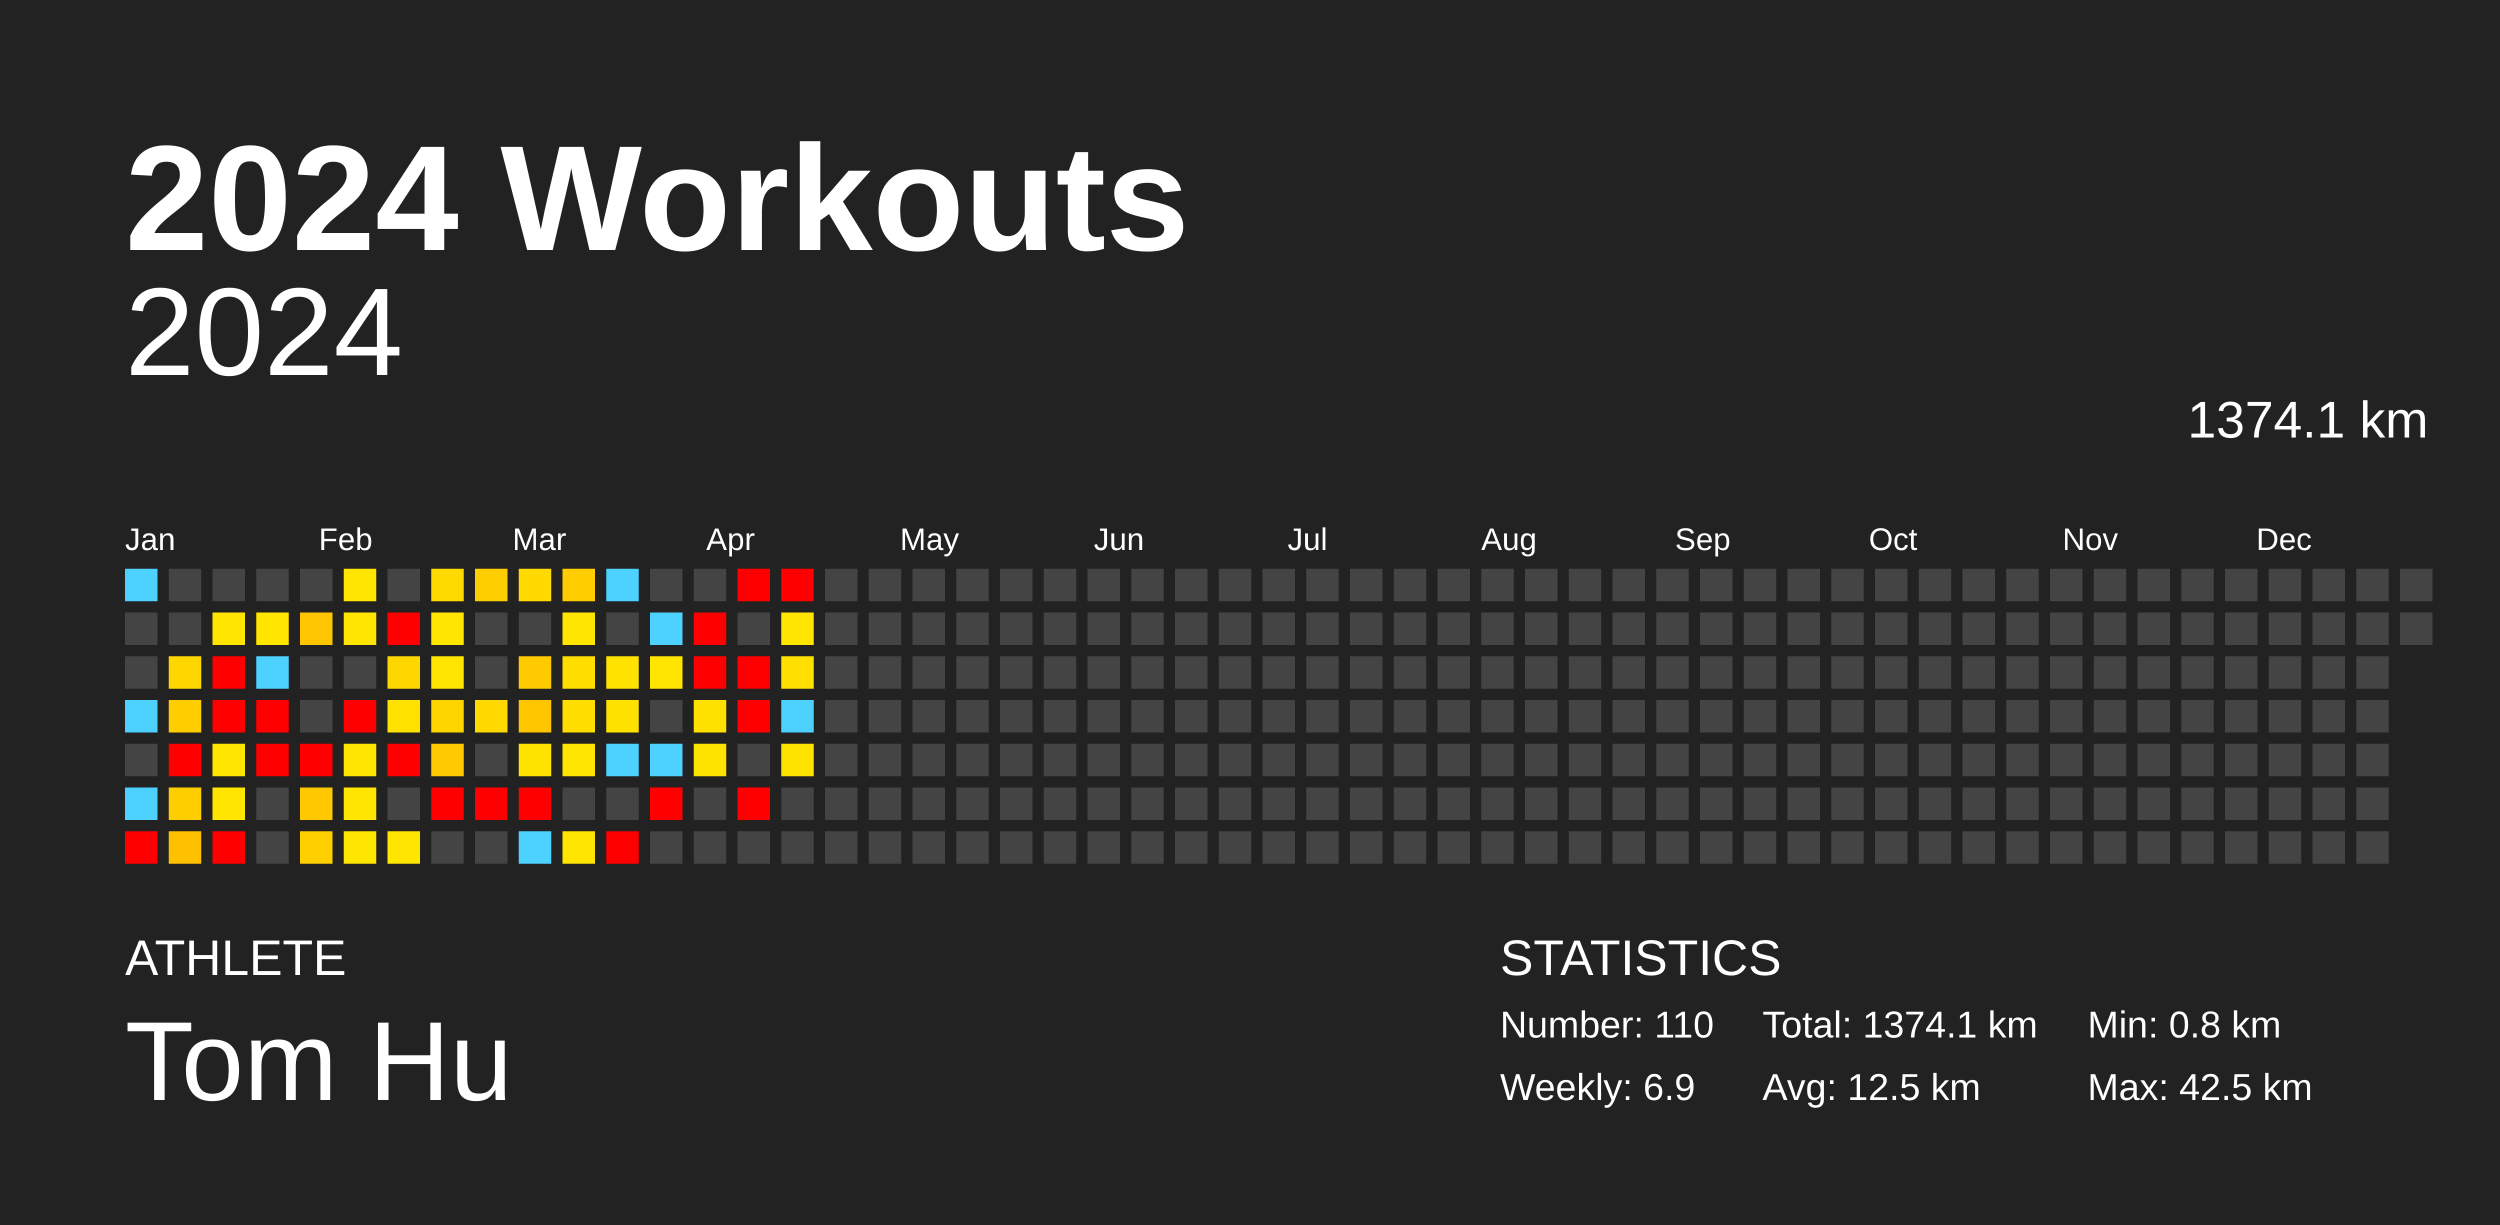
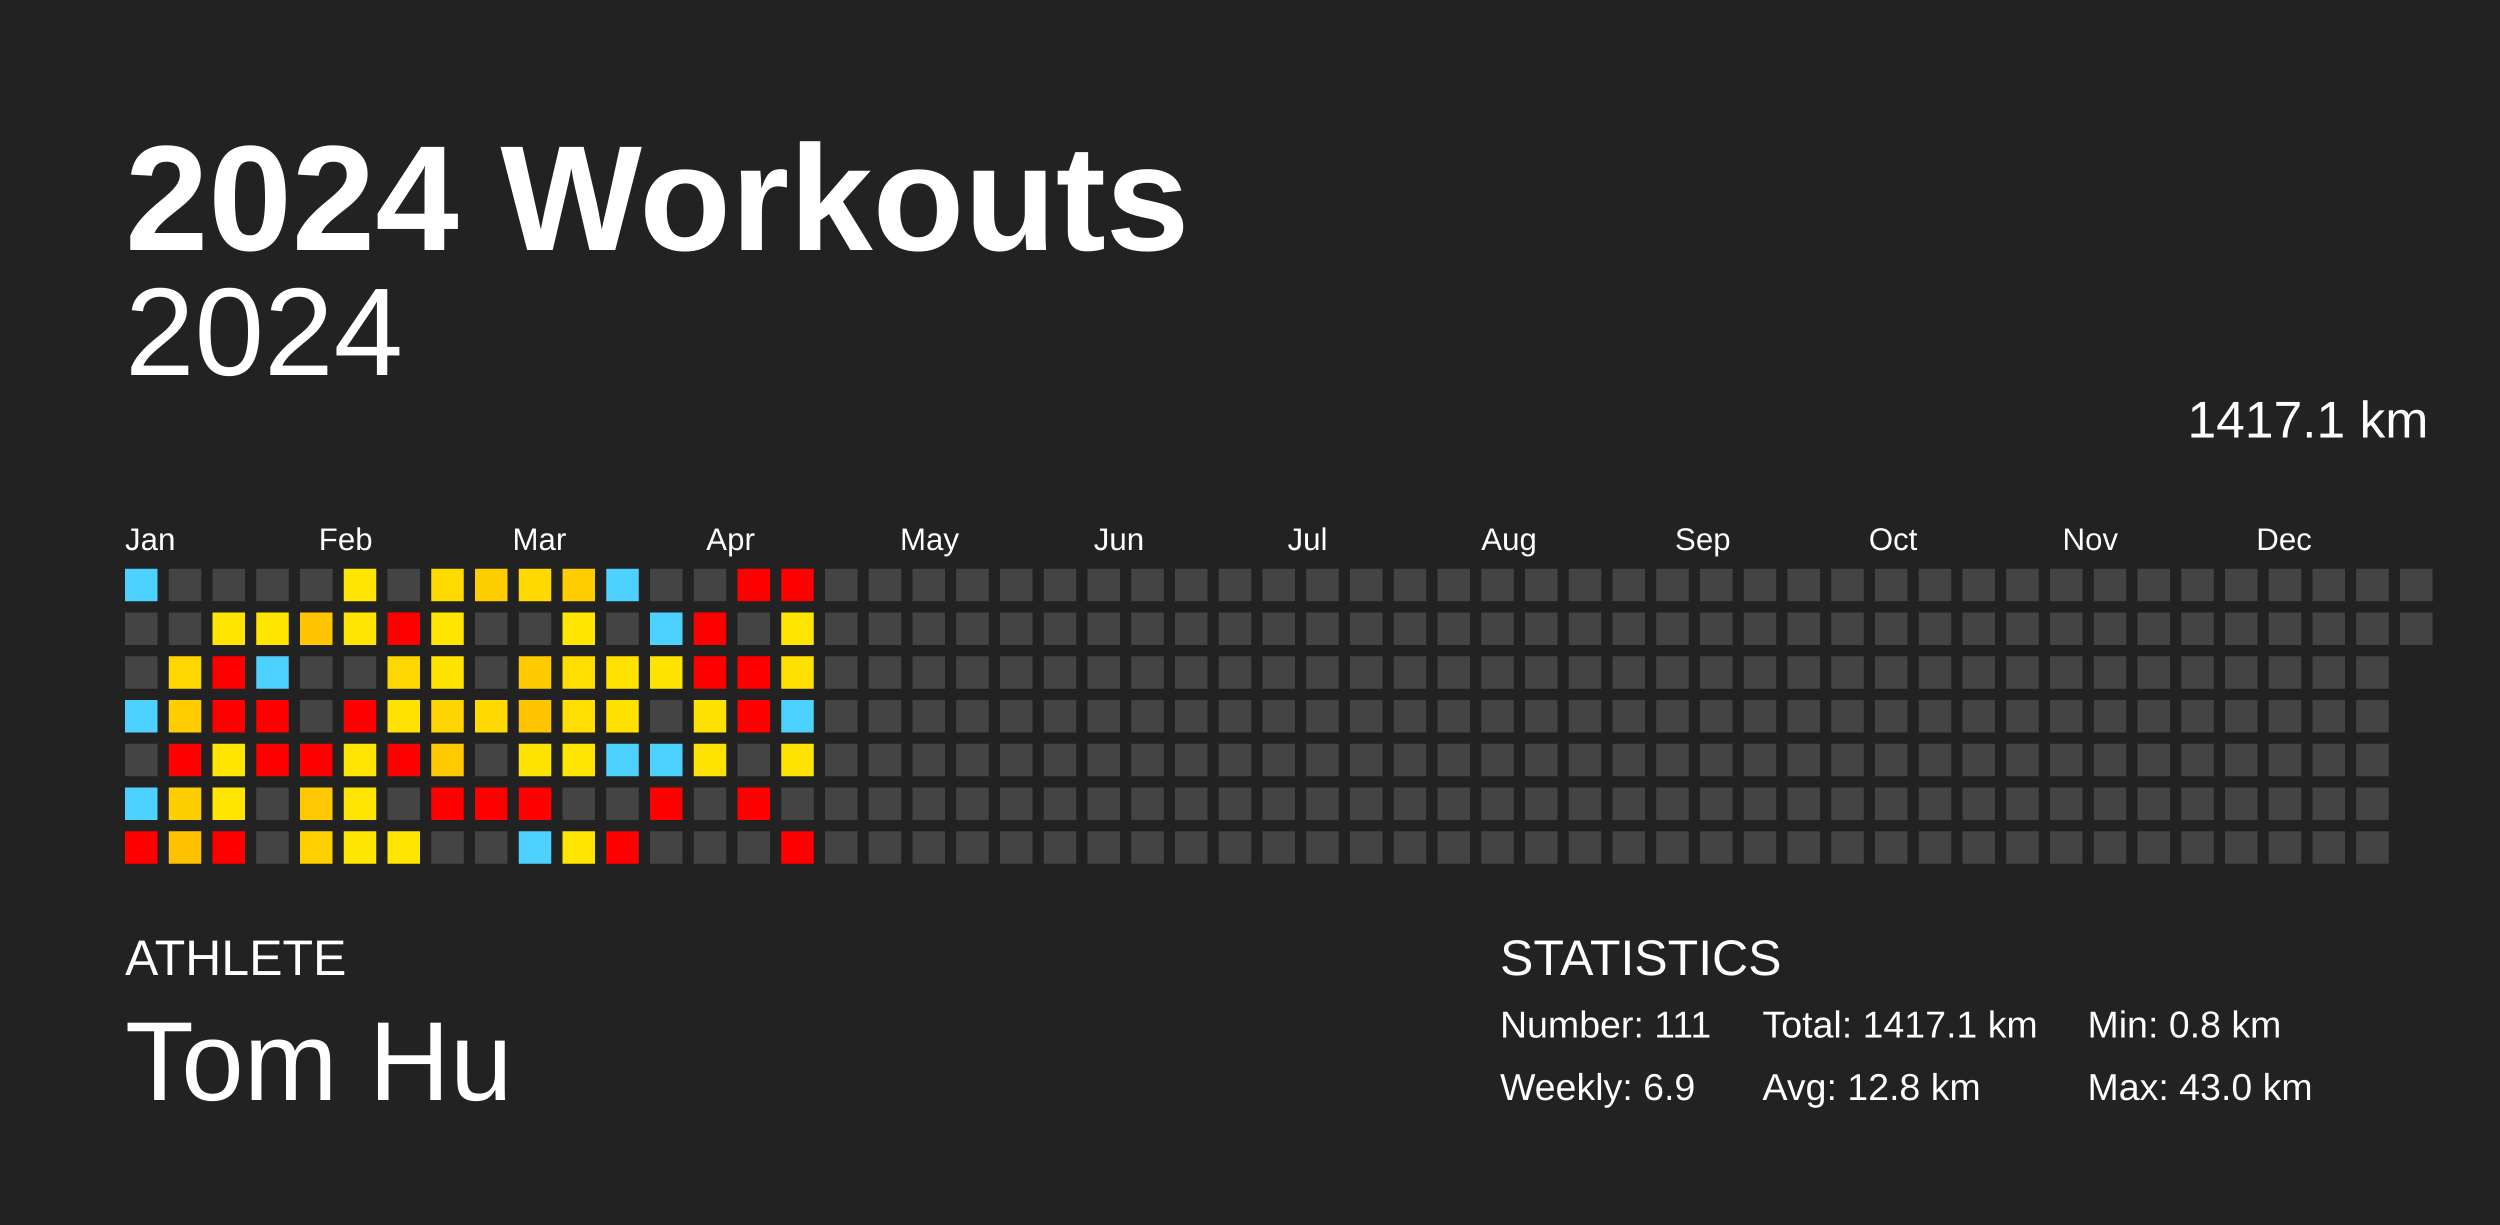
<svg xmlns="http://www.w3.org/2000/svg" baseProfile="full" height="98mm" version="1.1" viewBox="0,0,200,98" width="200mm">
  <defs />
  <rect fill="#222222" height="98" width="200" x="0" y="0" />
  <text fill="#FFFFFF" style="font-size:12px; font-family:Arial; font-weight:bold;" x="10" y="20">2024 Workouts</text>
  <text fill="#FFFFFF" style="font-size:4px; font-family:Arial" x="10" y="78">ATHLETE</text>
  <text fill="#FFFFFF" style="font-size:9px; font-family:Arial" x="10" y="88">Tom Hu</text>
  <text fill="#FFFFFF" style="font-size:4px; font-family:Arial" x="120" y="78">STATISTICS</text>
-   <text fill="#FFFFFF" style="font-size:3px; font-family:Arial" x="120" y="83">Number: 110</text>
+   <text fill="#FFFFFF" style="font-size:3px; font-family:Arial" x="120" y="83">Number: 111</text>
  <text fill="#FFFFFF" style="font-size:3px; font-family:Arial" x="120" y="88">Weekly: 6.9</text>
-   <text fill="#FFFFFF" style="font-size:3px; font-family:Arial" x="141" y="83">Total: 1374.1 km</text>
-   <text fill="#FFFFFF" style="font-size:3px; font-family:Arial" x="141" y="88">Avg: 12.5 km</text>
+   <text fill="#FFFFFF" style="font-size:3px; font-family:Arial" x="141" y="83">Total: 1417.1 km</text>
+   <text fill="#FFFFFF" style="font-size:3px; font-family:Arial" x="141" y="88">Avg: 12.8 km</text>
  <text fill="#FFFFFF" style="font-size:3px; font-family:Arial" x="167" y="83">Min: 0.8 km</text>
-   <text fill="#FFFFFF" style="font-size:3px; font-family:Arial" x="167" y="88">Max: 42.5 km</text>
+   <text fill="#FFFFFF" style="font-size:3px; font-family:Arial" x="167" y="88">Max: 43.0 km</text>
  <text alignment-baseline="hanging" fill="#FFFFFF" style="font-size:10.0px; font-family:Arial;" x="10" y="30">2024</text>
-   <text alignment-baseline="hanging" fill="#FFFFFF" style="font-size:4.125px; font-family:Arial;" x="175" y="35">1374.1 km</text>
+   <text alignment-baseline="hanging" fill="#FFFFFF" style="font-size:4.125px; font-family:Arial;" x="175" y="35">1417.1 km</text>
  <text fill="#FFFFFF" style="font-size:2.5px; font-family:Arial" x="10.0" y="44">Jan</text>
  <text fill="#FFFFFF" style="font-size:2.5px; font-family:Arial" x="25.5" y="44">Feb</text>
  <text fill="#FFFFFF" style="font-size:2.5px; font-family:Arial" x="41.0" y="44">Mar</text>
  <text fill="#FFFFFF" style="font-size:2.5px; font-family:Arial" x="56.5" y="44">Apr</text>
  <text fill="#FFFFFF" style="font-size:2.5px; font-family:Arial" x="72.0" y="44">May</text>
  <text fill="#FFFFFF" style="font-size:2.5px; font-family:Arial" x="87.5" y="44">Jun</text>
  <text fill="#FFFFFF" style="font-size:2.5px; font-family:Arial" x="103.0" y="44">Jul</text>
  <text fill="#FFFFFF" style="font-size:2.5px; font-family:Arial" x="118.5" y="44">Aug</text>
  <text fill="#FFFFFF" style="font-size:2.5px; font-family:Arial" x="134.0" y="44">Sep</text>
  <text fill="#FFFFFF" style="font-size:2.5px; font-family:Arial" x="149.5" y="44">Oct</text>
  <text fill="#FFFFFF" style="font-size:2.5px; font-family:Arial" x="165.0" y="44">Nov</text>
  <text fill="#FFFFFF" style="font-size:2.5px; font-family:Arial" x="180.5" y="44">Dec</text>
  <rect fill="#4dd2ff" height="2.6" width="2.6" x="10.0" y="45.5" />
  <rect fill="#444444" height="2.6" width="2.6" x="10.0" y="49.0" />
  <rect fill="#444444" height="2.6" width="2.6" x="10.0" y="52.5" />
  <rect fill="#4dd2ff" height="2.6" width="2.6" x="10.0" y="56.0" />
  <rect fill="#444444" height="2.6" width="2.6" x="10.0" y="59.5" />
  <rect fill="#4dd2ff" height="2.6" width="2.6" x="10.0" y="63.0" />
  <rect fill="red" height="2.6" width="2.6" x="10.0" y="66.5" />
  <rect fill="#444444" height="2.6" width="2.6" x="13.5" y="45.5" />
  <rect fill="#444444" height="2.6" width="2.6" x="13.5" y="49.0" />
  <rect fill="#ffd700" height="2.6" width="2.6" x="13.5" y="52.5" />
  <rect fill="#ffcd00" height="2.6" width="2.6" x="13.5" y="56.0" />
  <rect fill="red" height="2.6" width="2.6" x="13.5" y="59.5" />
  <rect fill="#ffce00" height="2.6" width="2.6" x="13.5" y="63.0" />
  <rect fill="#ffc000" height="2.6" width="2.6" x="13.5" y="66.5" />
  <rect fill="#444444" height="2.6" width="2.6" x="17.0" y="45.5" />
  <rect fill="#ffe500" height="2.6" width="2.6" x="17.0" y="49.0" />
  <rect fill="red" height="2.6" width="2.6" x="17.0" y="52.5" />
  <rect fill="red" height="2.6" width="2.6" x="17.0" y="56.0" />
  <rect fill="#ffe500" height="2.6" width="2.6" x="17.0" y="59.5" />
  <rect fill="#ffe500" height="2.6" width="2.6" x="17.0" y="63.0" />
  <rect fill="red" height="2.6" width="2.6" x="17.0" y="66.5" />
  <rect fill="#444444" height="2.6" width="2.6" x="20.5" y="45.5" />
  <rect fill="#ffe500" height="2.6" width="2.6" x="20.5" y="49.0" />
  <rect fill="#4dd2ff" height="2.6" width="2.6" x="20.5" y="52.5" />
  <rect fill="red" height="2.6" width="2.6" x="20.5" y="56.0" />
  <rect fill="red" height="2.6" width="2.6" x="20.5" y="59.5" />
  <rect fill="#444444" height="2.6" width="2.6" x="20.5" y="63.0" />
  <rect fill="#444444" height="2.6" width="2.6" x="20.5" y="66.5" />
  <rect fill="#444444" height="2.6" width="2.6" x="24.0" y="45.5" />
  <rect fill="#ffc500" height="2.6" width="2.6" x="24.0" y="49.0" />
  <rect fill="#444444" height="2.6" width="2.6" x="24.0" y="52.5" />
  <rect fill="#444444" height="2.6" width="2.6" x="24.0" y="56.0" />
  <rect fill="red" height="2.6" width="2.6" x="24.0" y="59.5" />
  <rect fill="#ffc800" height="2.6" width="2.6" x="24.0" y="63.0" />
  <rect fill="#ffcf00" height="2.6" width="2.6" x="24.0" y="66.5" />
  <rect fill="#ffe500" height="2.6" width="2.6" x="27.5" y="45.5" />
  <rect fill="#ffe500" height="2.6" width="2.6" x="27.5" y="49.0" />
  <rect fill="#444444" height="2.6" width="2.6" x="27.5" y="52.5" />
  <rect fill="red" height="2.6" width="2.6" x="27.5" y="56.0" />
  <rect fill="#ffe500" height="2.6" width="2.6" x="27.5" y="59.5" />
  <rect fill="#ffe500" height="2.6" width="2.6" x="27.5" y="63.0" />
  <rect fill="#ffe600" height="2.6" width="2.6" x="27.5" y="66.5" />
  <rect fill="#444444" height="2.6" width="2.6" x="31.0" y="45.5" />
  <rect fill="red" height="2.6" width="2.6" x="31.0" y="49.0" />
  <rect fill="#ffd700" height="2.6" width="2.6" x="31.0" y="52.5" />
  <rect fill="#ffe200" height="2.6" width="2.6" x="31.0" y="56.0" />
  <rect fill="red" height="2.6" width="2.6" x="31.0" y="59.5" />
  <rect fill="#444444" height="2.6" width="2.6" x="31.0" y="63.0" />
  <rect fill="#ffe500" height="2.6" width="2.6" x="31.0" y="66.5" />
  <rect fill="#ffda00" height="2.6" width="2.6" x="34.5" y="45.5" />
  <rect fill="#ffe500" height="2.6" width="2.6" x="34.5" y="49.0" />
  <rect fill="#ffe400" height="2.6" width="2.6" x="34.5" y="52.5" />
  <rect fill="#ffd500" height="2.6" width="2.6" x="34.5" y="56.0" />
  <rect fill="#ffcb00" height="2.6" width="2.6" x="34.5" y="59.5" />
  <rect fill="red" height="2.6" width="2.6" x="34.5" y="63.0" />
  <rect fill="#444444" height="2.6" width="2.6" x="34.5" y="66.5" />
  <rect fill="#ffce00" height="2.6" width="2.6" x="38.0" y="45.5" />
  <rect fill="#444444" height="2.6" width="2.6" x="38.0" y="49.0" />
  <rect fill="#444444" height="2.6" width="2.6" x="38.0" y="52.5" />
  <rect fill="#ffd900" height="2.6" width="2.6" x="38.0" y="56.0" />
  <rect fill="#444444" height="2.6" width="2.6" x="38.0" y="59.5" />
  <rect fill="red" height="2.6" width="2.6" x="38.0" y="63.0" />
  <rect fill="#444444" height="2.6" width="2.6" x="38.0" y="66.5" />
  <rect fill="#ffd900" height="2.6" width="2.6" x="41.5" y="45.5" />
  <rect fill="#444444" height="2.6" width="2.6" x="41.5" y="49.0" />
  <rect fill="#ffca00" height="2.6" width="2.6" x="41.5" y="52.5" />
  <rect fill="#ffc600" height="2.6" width="2.6" x="41.5" y="56.0" />
  <rect fill="#ffe300" height="2.6" width="2.6" x="41.5" y="59.5" />
  <rect fill="red" height="2.6" width="2.6" x="41.5" y="63.0" />
  <rect fill="#4dd2ff" height="2.6" width="2.6" x="41.5" y="66.5" />
  <rect fill="#ffcd00" height="2.6" width="2.6" x="45.0" y="45.5" />
  <rect fill="#ffe500" height="2.6" width="2.6" x="45.0" y="49.0" />
  <rect fill="#ffde00" height="2.6" width="2.6" x="45.0" y="52.5" />
  <rect fill="#ffde00" height="2.6" width="2.6" x="45.0" y="56.0" />
  <rect fill="#ffe500" height="2.6" width="2.6" x="45.0" y="59.5" />
  <rect fill="#444444" height="2.6" width="2.6" x="45.0" y="63.0" />
  <rect fill="#ffe500" height="2.6" width="2.6" x="45.0" y="66.5" />
  <rect fill="#4dd2ff" height="2.6" width="2.6" x="48.5" y="45.5" />
  <rect fill="#444444" height="2.6" width="2.6" x="48.5" y="49.0" />
  <rect fill="#ffe200" height="2.6" width="2.6" x="48.5" y="52.5" />
  <rect fill="#ffe100" height="2.6" width="2.6" x="48.5" y="56.0" />
  <rect fill="#4dd2ff" height="2.6" width="2.6" x="48.5" y="59.5" />
  <rect fill="#444444" height="2.6" width="2.6" x="48.5" y="63.0" />
  <rect fill="red" height="2.6" width="2.6" x="48.5" y="66.5" />
  <rect fill="#444444" height="2.6" width="2.6" x="52.0" y="45.5" />
  <rect fill="#4dd2ff" height="2.6" width="2.6" x="52.0" y="49.0" />
  <rect fill="#ffe400" height="2.6" width="2.6" x="52.0" y="52.5" />
  <rect fill="#444444" height="2.6" width="2.6" x="52.0" y="56.0" />
  <rect fill="#4dd2ff" height="2.6" width="2.6" x="52.0" y="59.5" />
  <rect fill="red" height="2.6" width="2.6" x="52.0" y="63.0" />
  <rect fill="#444444" height="2.6" width="2.6" x="52.0" y="66.5" />
  <rect fill="#444444" height="2.6" width="2.6" x="55.5" y="45.5" />
  <rect fill="red" height="2.6" width="2.6" x="55.5" y="49.0" />
  <rect fill="red" height="2.6" width="2.6" x="55.5" y="52.5" />
  <rect fill="#ffe100" height="2.6" width="2.6" x="55.5" y="56.0" />
  <rect fill="#ffe300" height="2.6" width="2.6" x="55.5" y="59.5" />
  <rect fill="#444444" height="2.6" width="2.6" x="55.5" y="63.0" />
  <rect fill="#444444" height="2.6" width="2.6" x="55.5" y="66.5" />
  <rect fill="red" height="2.6" width="2.6" x="59.0" y="45.5" />
  <rect fill="#444444" height="2.6" width="2.6" x="59.0" y="49.0" />
  <rect fill="red" height="2.6" width="2.6" x="59.0" y="52.5" />
  <rect fill="red" height="2.6" width="2.6" x="59.0" y="56.0" />
  <rect fill="#444444" height="2.6" width="2.6" x="59.0" y="59.5" />
  <rect fill="red" height="2.6" width="2.6" x="59.0" y="63.0" />
  <rect fill="#444444" height="2.6" width="2.6" x="59.0" y="66.5" />
  <rect fill="red" height="2.6" width="2.6" x="62.5" y="45.5" />
  <rect fill="#ffe500" height="2.6" width="2.6" x="62.5" y="49.0" />
  <rect fill="#ffe000" height="2.6" width="2.6" x="62.5" y="52.5" />
  <rect fill="#4dd2ff" height="2.6" width="2.6" x="62.5" y="56.0" />
  <rect fill="#ffe300" height="2.6" width="2.6" x="62.5" y="59.5" />
  <rect fill="#444444" height="2.6" width="2.6" x="62.5" y="63.0" />
-   <rect fill="#444444" height="2.6" width="2.6" x="62.5" y="66.5" />
+   <rect fill="red" height="2.6" width="2.6" x="62.5" y="66.5" />
  <rect fill="#444444" height="2.6" width="2.6" x="66.0" y="45.5" />
  <rect fill="#444444" height="2.6" width="2.6" x="66.0" y="49.0" />
  <rect fill="#444444" height="2.6" width="2.6" x="66.0" y="52.5" />
  <rect fill="#444444" height="2.6" width="2.6" x="66.0" y="56.0" />
  <rect fill="#444444" height="2.6" width="2.6" x="66.0" y="59.5" />
  <rect fill="#444444" height="2.6" width="2.6" x="66.0" y="63.0" />
  <rect fill="#444444" height="2.6" width="2.6" x="66.0" y="66.5" />
  <rect fill="#444444" height="2.6" width="2.6" x="69.5" y="45.5" />
  <rect fill="#444444" height="2.6" width="2.6" x="69.5" y="49.0" />
  <rect fill="#444444" height="2.6" width="2.6" x="69.5" y="52.5" />
  <rect fill="#444444" height="2.6" width="2.6" x="69.5" y="56.0" />
  <rect fill="#444444" height="2.6" width="2.6" x="69.5" y="59.5" />
  <rect fill="#444444" height="2.6" width="2.6" x="69.5" y="63.0" />
  <rect fill="#444444" height="2.6" width="2.6" x="69.5" y="66.5" />
  <rect fill="#444444" height="2.6" width="2.6" x="73.0" y="45.5" />
  <rect fill="#444444" height="2.6" width="2.6" x="73.0" y="49.0" />
  <rect fill="#444444" height="2.6" width="2.6" x="73.0" y="52.5" />
  <rect fill="#444444" height="2.6" width="2.6" x="73.0" y="56.0" />
  <rect fill="#444444" height="2.6" width="2.6" x="73.0" y="59.5" />
  <rect fill="#444444" height="2.6" width="2.6" x="73.0" y="63.0" />
  <rect fill="#444444" height="2.6" width="2.6" x="73.0" y="66.5" />
  <rect fill="#444444" height="2.6" width="2.6" x="76.5" y="45.5" />
  <rect fill="#444444" height="2.6" width="2.6" x="76.5" y="49.0" />
  <rect fill="#444444" height="2.6" width="2.6" x="76.5" y="52.5" />
  <rect fill="#444444" height="2.6" width="2.6" x="76.5" y="56.0" />
  <rect fill="#444444" height="2.6" width="2.6" x="76.5" y="59.5" />
  <rect fill="#444444" height="2.6" width="2.6" x="76.5" y="63.0" />
  <rect fill="#444444" height="2.6" width="2.6" x="76.5" y="66.5" />
  <rect fill="#444444" height="2.6" width="2.6" x="80.0" y="45.5" />
  <rect fill="#444444" height="2.6" width="2.6" x="80.0" y="49.0" />
  <rect fill="#444444" height="2.6" width="2.6" x="80.0" y="52.5" />
  <rect fill="#444444" height="2.6" width="2.6" x="80.0" y="56.0" />
  <rect fill="#444444" height="2.6" width="2.6" x="80.0" y="59.5" />
  <rect fill="#444444" height="2.6" width="2.6" x="80.0" y="63.0" />
  <rect fill="#444444" height="2.6" width="2.6" x="80.0" y="66.5" />
  <rect fill="#444444" height="2.6" width="2.6" x="83.5" y="45.5" />
  <rect fill="#444444" height="2.6" width="2.6" x="83.5" y="49.0" />
  <rect fill="#444444" height="2.6" width="2.6" x="83.5" y="52.5" />
  <rect fill="#444444" height="2.6" width="2.6" x="83.5" y="56.0" />
  <rect fill="#444444" height="2.6" width="2.6" x="83.5" y="59.5" />
  <rect fill="#444444" height="2.6" width="2.6" x="83.5" y="63.0" />
  <rect fill="#444444" height="2.6" width="2.6" x="83.5" y="66.5" />
  <rect fill="#444444" height="2.6" width="2.6" x="87.0" y="45.5" />
  <rect fill="#444444" height="2.6" width="2.6" x="87.0" y="49.0" />
  <rect fill="#444444" height="2.6" width="2.6" x="87.0" y="52.5" />
  <rect fill="#444444" height="2.6" width="2.6" x="87.0" y="56.0" />
  <rect fill="#444444" height="2.6" width="2.6" x="87.0" y="59.5" />
  <rect fill="#444444" height="2.6" width="2.6" x="87.0" y="63.0" />
  <rect fill="#444444" height="2.6" width="2.6" x="87.0" y="66.5" />
  <rect fill="#444444" height="2.6" width="2.6" x="90.5" y="45.5" />
  <rect fill="#444444" height="2.6" width="2.6" x="90.5" y="49.0" />
  <rect fill="#444444" height="2.6" width="2.6" x="90.5" y="52.5" />
  <rect fill="#444444" height="2.6" width="2.6" x="90.5" y="56.0" />
  <rect fill="#444444" height="2.6" width="2.6" x="90.5" y="59.5" />
  <rect fill="#444444" height="2.6" width="2.6" x="90.5" y="63.0" />
  <rect fill="#444444" height="2.6" width="2.6" x="90.5" y="66.5" />
  <rect fill="#444444" height="2.6" width="2.6" x="94.0" y="45.5" />
  <rect fill="#444444" height="2.6" width="2.6" x="94.0" y="49.0" />
  <rect fill="#444444" height="2.6" width="2.6" x="94.0" y="52.5" />
  <rect fill="#444444" height="2.6" width="2.6" x="94.0" y="56.0" />
  <rect fill="#444444" height="2.6" width="2.6" x="94.0" y="59.5" />
  <rect fill="#444444" height="2.6" width="2.6" x="94.0" y="63.0" />
  <rect fill="#444444" height="2.6" width="2.6" x="94.0" y="66.5" />
  <rect fill="#444444" height="2.6" width="2.6" x="97.5" y="45.5" />
  <rect fill="#444444" height="2.6" width="2.6" x="97.5" y="49.0" />
  <rect fill="#444444" height="2.6" width="2.6" x="97.5" y="52.5" />
  <rect fill="#444444" height="2.6" width="2.6" x="97.5" y="56.0" />
  <rect fill="#444444" height="2.6" width="2.6" x="97.5" y="59.5" />
  <rect fill="#444444" height="2.6" width="2.6" x="97.5" y="63.0" />
  <rect fill="#444444" height="2.6" width="2.6" x="97.5" y="66.5" />
  <rect fill="#444444" height="2.6" width="2.6" x="101.0" y="45.5" />
  <rect fill="#444444" height="2.6" width="2.6" x="101.0" y="49.0" />
  <rect fill="#444444" height="2.6" width="2.6" x="101.0" y="52.5" />
  <rect fill="#444444" height="2.6" width="2.6" x="101.0" y="56.0" />
  <rect fill="#444444" height="2.6" width="2.6" x="101.0" y="59.5" />
  <rect fill="#444444" height="2.6" width="2.6" x="101.0" y="63.0" />
  <rect fill="#444444" height="2.6" width="2.6" x="101.0" y="66.5" />
  <rect fill="#444444" height="2.6" width="2.6" x="104.5" y="45.5" />
  <rect fill="#444444" height="2.6" width="2.6" x="104.5" y="49.0" />
  <rect fill="#444444" height="2.6" width="2.6" x="104.5" y="52.5" />
  <rect fill="#444444" height="2.6" width="2.6" x="104.5" y="56.0" />
  <rect fill="#444444" height="2.6" width="2.6" x="104.5" y="59.5" />
  <rect fill="#444444" height="2.6" width="2.6" x="104.5" y="63.0" />
  <rect fill="#444444" height="2.6" width="2.6" x="104.5" y="66.5" />
  <rect fill="#444444" height="2.6" width="2.6" x="108.0" y="45.5" />
  <rect fill="#444444" height="2.6" width="2.6" x="108.0" y="49.0" />
  <rect fill="#444444" height="2.6" width="2.6" x="108.0" y="52.5" />
  <rect fill="#444444" height="2.6" width="2.6" x="108.0" y="56.0" />
  <rect fill="#444444" height="2.6" width="2.6" x="108.0" y="59.5" />
  <rect fill="#444444" height="2.6" width="2.6" x="108.0" y="63.0" />
  <rect fill="#444444" height="2.6" width="2.6" x="108.0" y="66.5" />
  <rect fill="#444444" height="2.6" width="2.6" x="111.5" y="45.5" />
  <rect fill="#444444" height="2.6" width="2.6" x="111.5" y="49.0" />
  <rect fill="#444444" height="2.6" width="2.6" x="111.5" y="52.5" />
  <rect fill="#444444" height="2.6" width="2.6" x="111.5" y="56.0" />
  <rect fill="#444444" height="2.6" width="2.6" x="111.5" y="59.5" />
  <rect fill="#444444" height="2.6" width="2.6" x="111.5" y="63.0" />
  <rect fill="#444444" height="2.6" width="2.6" x="111.5" y="66.5" />
  <rect fill="#444444" height="2.6" width="2.6" x="115.0" y="45.5" />
  <rect fill="#444444" height="2.6" width="2.6" x="115.0" y="49.0" />
  <rect fill="#444444" height="2.6" width="2.6" x="115.0" y="52.5" />
  <rect fill="#444444" height="2.6" width="2.6" x="115.0" y="56.0" />
  <rect fill="#444444" height="2.6" width="2.6" x="115.0" y="59.5" />
  <rect fill="#444444" height="2.6" width="2.6" x="115.0" y="63.0" />
  <rect fill="#444444" height="2.6" width="2.6" x="115.0" y="66.5" />
  <rect fill="#444444" height="2.6" width="2.6" x="118.5" y="45.5" />
  <rect fill="#444444" height="2.6" width="2.6" x="118.5" y="49.0" />
  <rect fill="#444444" height="2.6" width="2.6" x="118.5" y="52.5" />
  <rect fill="#444444" height="2.6" width="2.6" x="118.5" y="56.0" />
  <rect fill="#444444" height="2.6" width="2.6" x="118.5" y="59.5" />
  <rect fill="#444444" height="2.6" width="2.6" x="118.5" y="63.0" />
  <rect fill="#444444" height="2.6" width="2.6" x="118.5" y="66.5" />
  <rect fill="#444444" height="2.6" width="2.6" x="122.0" y="45.5" />
  <rect fill="#444444" height="2.6" width="2.6" x="122.0" y="49.0" />
  <rect fill="#444444" height="2.6" width="2.6" x="122.0" y="52.5" />
  <rect fill="#444444" height="2.6" width="2.6" x="122.0" y="56.0" />
  <rect fill="#444444" height="2.6" width="2.6" x="122.0" y="59.5" />
  <rect fill="#444444" height="2.6" width="2.6" x="122.0" y="63.0" />
  <rect fill="#444444" height="2.6" width="2.6" x="122.0" y="66.5" />
  <rect fill="#444444" height="2.6" width="2.6" x="125.5" y="45.5" />
  <rect fill="#444444" height="2.6" width="2.6" x="125.5" y="49.0" />
  <rect fill="#444444" height="2.6" width="2.6" x="125.5" y="52.5" />
  <rect fill="#444444" height="2.6" width="2.6" x="125.5" y="56.0" />
  <rect fill="#444444" height="2.6" width="2.6" x="125.5" y="59.5" />
  <rect fill="#444444" height="2.6" width="2.6" x="125.5" y="63.0" />
  <rect fill="#444444" height="2.6" width="2.6" x="125.5" y="66.5" />
  <rect fill="#444444" height="2.6" width="2.6" x="129.0" y="45.5" />
  <rect fill="#444444" height="2.6" width="2.6" x="129.0" y="49.0" />
  <rect fill="#444444" height="2.6" width="2.6" x="129.0" y="52.5" />
  <rect fill="#444444" height="2.6" width="2.6" x="129.0" y="56.0" />
  <rect fill="#444444" height="2.6" width="2.6" x="129.0" y="59.5" />
  <rect fill="#444444" height="2.6" width="2.6" x="129.0" y="63.0" />
  <rect fill="#444444" height="2.6" width="2.6" x="129.0" y="66.5" />
  <rect fill="#444444" height="2.6" width="2.6" x="132.5" y="45.5" />
  <rect fill="#444444" height="2.6" width="2.6" x="132.5" y="49.0" />
  <rect fill="#444444" height="2.6" width="2.6" x="132.5" y="52.5" />
  <rect fill="#444444" height="2.6" width="2.6" x="132.5" y="56.0" />
  <rect fill="#444444" height="2.6" width="2.6" x="132.5" y="59.5" />
  <rect fill="#444444" height="2.6" width="2.6" x="132.5" y="63.0" />
  <rect fill="#444444" height="2.6" width="2.6" x="132.5" y="66.5" />
  <rect fill="#444444" height="2.6" width="2.6" x="136.0" y="45.5" />
  <rect fill="#444444" height="2.6" width="2.6" x="136.0" y="49.0" />
  <rect fill="#444444" height="2.6" width="2.6" x="136.0" y="52.5" />
  <rect fill="#444444" height="2.6" width="2.6" x="136.0" y="56.0" />
  <rect fill="#444444" height="2.6" width="2.6" x="136.0" y="59.5" />
  <rect fill="#444444" height="2.6" width="2.6" x="136.0" y="63.0" />
  <rect fill="#444444" height="2.6" width="2.6" x="136.0" y="66.5" />
  <rect fill="#444444" height="2.6" width="2.6" x="139.5" y="45.5" />
  <rect fill="#444444" height="2.6" width="2.6" x="139.5" y="49.0" />
  <rect fill="#444444" height="2.6" width="2.6" x="139.5" y="52.5" />
  <rect fill="#444444" height="2.6" width="2.6" x="139.5" y="56.0" />
  <rect fill="#444444" height="2.6" width="2.6" x="139.5" y="59.5" />
  <rect fill="#444444" height="2.6" width="2.6" x="139.5" y="63.0" />
  <rect fill="#444444" height="2.6" width="2.6" x="139.5" y="66.5" />
  <rect fill="#444444" height="2.6" width="2.6" x="143.0" y="45.5" />
  <rect fill="#444444" height="2.6" width="2.6" x="143.0" y="49.0" />
  <rect fill="#444444" height="2.6" width="2.6" x="143.0" y="52.5" />
  <rect fill="#444444" height="2.6" width="2.6" x="143.0" y="56.0" />
  <rect fill="#444444" height="2.6" width="2.6" x="143.0" y="59.5" />
  <rect fill="#444444" height="2.6" width="2.6" x="143.0" y="63.0" />
  <rect fill="#444444" height="2.6" width="2.6" x="143.0" y="66.5" />
  <rect fill="#444444" height="2.6" width="2.6" x="146.5" y="45.5" />
  <rect fill="#444444" height="2.6" width="2.6" x="146.5" y="49.0" />
  <rect fill="#444444" height="2.6" width="2.6" x="146.5" y="52.5" />
  <rect fill="#444444" height="2.6" width="2.6" x="146.5" y="56.0" />
  <rect fill="#444444" height="2.6" width="2.6" x="146.5" y="59.5" />
  <rect fill="#444444" height="2.6" width="2.6" x="146.5" y="63.0" />
  <rect fill="#444444" height="2.6" width="2.6" x="146.5" y="66.5" />
  <rect fill="#444444" height="2.6" width="2.6" x="150.0" y="45.5" />
  <rect fill="#444444" height="2.6" width="2.6" x="150.0" y="49.0" />
  <rect fill="#444444" height="2.6" width="2.6" x="150.0" y="52.5" />
  <rect fill="#444444" height="2.6" width="2.6" x="150.0" y="56.0" />
  <rect fill="#444444" height="2.6" width="2.6" x="150.0" y="59.5" />
  <rect fill="#444444" height="2.6" width="2.6" x="150.0" y="63.0" />
  <rect fill="#444444" height="2.6" width="2.6" x="150.0" y="66.5" />
  <rect fill="#444444" height="2.6" width="2.6" x="153.5" y="45.5" />
  <rect fill="#444444" height="2.6" width="2.6" x="153.5" y="49.0" />
  <rect fill="#444444" height="2.6" width="2.6" x="153.5" y="52.5" />
  <rect fill="#444444" height="2.6" width="2.6" x="153.5" y="56.0" />
  <rect fill="#444444" height="2.6" width="2.6" x="153.5" y="59.5" />
  <rect fill="#444444" height="2.6" width="2.6" x="153.5" y="63.0" />
  <rect fill="#444444" height="2.6" width="2.6" x="153.5" y="66.5" />
  <rect fill="#444444" height="2.6" width="2.6" x="157.0" y="45.5" />
  <rect fill="#444444" height="2.6" width="2.6" x="157.0" y="49.0" />
  <rect fill="#444444" height="2.6" width="2.6" x="157.0" y="52.5" />
  <rect fill="#444444" height="2.6" width="2.6" x="157.0" y="56.0" />
  <rect fill="#444444" height="2.6" width="2.6" x="157.0" y="59.5" />
  <rect fill="#444444" height="2.6" width="2.6" x="157.0" y="63.0" />
  <rect fill="#444444" height="2.6" width="2.6" x="157.0" y="66.5" />
  <rect fill="#444444" height="2.6" width="2.6" x="160.5" y="45.5" />
  <rect fill="#444444" height="2.6" width="2.6" x="160.5" y="49.0" />
  <rect fill="#444444" height="2.6" width="2.6" x="160.5" y="52.5" />
  <rect fill="#444444" height="2.6" width="2.6" x="160.5" y="56.0" />
  <rect fill="#444444" height="2.6" width="2.6" x="160.5" y="59.5" />
  <rect fill="#444444" height="2.6" width="2.6" x="160.5" y="63.0" />
  <rect fill="#444444" height="2.6" width="2.6" x="160.5" y="66.5" />
  <rect fill="#444444" height="2.6" width="2.6" x="164.0" y="45.5" />
  <rect fill="#444444" height="2.6" width="2.6" x="164.0" y="49.0" />
  <rect fill="#444444" height="2.6" width="2.6" x="164.0" y="52.5" />
  <rect fill="#444444" height="2.6" width="2.6" x="164.0" y="56.0" />
  <rect fill="#444444" height="2.6" width="2.6" x="164.0" y="59.5" />
  <rect fill="#444444" height="2.6" width="2.6" x="164.0" y="63.0" />
  <rect fill="#444444" height="2.6" width="2.6" x="164.0" y="66.5" />
  <rect fill="#444444" height="2.6" width="2.6" x="167.5" y="45.5" />
  <rect fill="#444444" height="2.6" width="2.6" x="167.5" y="49.0" />
  <rect fill="#444444" height="2.6" width="2.6" x="167.5" y="52.5" />
  <rect fill="#444444" height="2.6" width="2.6" x="167.5" y="56.0" />
  <rect fill="#444444" height="2.6" width="2.6" x="167.5" y="59.5" />
  <rect fill="#444444" height="2.6" width="2.6" x="167.5" y="63.0" />
  <rect fill="#444444" height="2.6" width="2.6" x="167.5" y="66.5" />
  <rect fill="#444444" height="2.6" width="2.6" x="171.0" y="45.5" />
  <rect fill="#444444" height="2.6" width="2.6" x="171.0" y="49.0" />
  <rect fill="#444444" height="2.6" width="2.6" x="171.0" y="52.5" />
  <rect fill="#444444" height="2.6" width="2.6" x="171.0" y="56.0" />
  <rect fill="#444444" height="2.6" width="2.6" x="171.0" y="59.5" />
  <rect fill="#444444" height="2.6" width="2.6" x="171.0" y="63.0" />
  <rect fill="#444444" height="2.6" width="2.6" x="171.0" y="66.5" />
  <rect fill="#444444" height="2.6" width="2.6" x="174.5" y="45.5" />
  <rect fill="#444444" height="2.6" width="2.6" x="174.5" y="49.0" />
  <rect fill="#444444" height="2.6" width="2.6" x="174.5" y="52.5" />
  <rect fill="#444444" height="2.6" width="2.6" x="174.5" y="56.0" />
  <rect fill="#444444" height="2.6" width="2.6" x="174.5" y="59.5" />
  <rect fill="#444444" height="2.6" width="2.6" x="174.5" y="63.0" />
  <rect fill="#444444" height="2.6" width="2.6" x="174.5" y="66.5" />
  <rect fill="#444444" height="2.6" width="2.6" x="178.0" y="45.5" />
  <rect fill="#444444" height="2.6" width="2.6" x="178.0" y="49.0" />
  <rect fill="#444444" height="2.6" width="2.6" x="178.0" y="52.5" />
  <rect fill="#444444" height="2.6" width="2.6" x="178.0" y="56.0" />
  <rect fill="#444444" height="2.6" width="2.6" x="178.0" y="59.5" />
  <rect fill="#444444" height="2.6" width="2.6" x="178.0" y="63.0" />
  <rect fill="#444444" height="2.6" width="2.6" x="178.0" y="66.5" />
  <rect fill="#444444" height="2.6" width="2.6" x="181.5" y="45.5" />
  <rect fill="#444444" height="2.6" width="2.6" x="181.5" y="49.0" />
  <rect fill="#444444" height="2.6" width="2.6" x="181.5" y="52.5" />
  <rect fill="#444444" height="2.6" width="2.6" x="181.5" y="56.0" />
  <rect fill="#444444" height="2.6" width="2.6" x="181.5" y="59.5" />
  <rect fill="#444444" height="2.6" width="2.6" x="181.5" y="63.0" />
  <rect fill="#444444" height="2.6" width="2.6" x="181.5" y="66.5" />
  <rect fill="#444444" height="2.6" width="2.6" x="185.0" y="45.5" />
  <rect fill="#444444" height="2.6" width="2.6" x="185.0" y="49.0" />
  <rect fill="#444444" height="2.6" width="2.6" x="185.0" y="52.5" />
  <rect fill="#444444" height="2.6" width="2.6" x="185.0" y="56.0" />
  <rect fill="#444444" height="2.6" width="2.6" x="185.0" y="59.5" />
  <rect fill="#444444" height="2.6" width="2.6" x="185.0" y="63.0" />
  <rect fill="#444444" height="2.6" width="2.6" x="185.0" y="66.5" />
  <rect fill="#444444" height="2.6" width="2.6" x="188.5" y="45.5" />
  <rect fill="#444444" height="2.6" width="2.6" x="188.5" y="49.0" />
  <rect fill="#444444" height="2.6" width="2.6" x="188.5" y="52.5" />
  <rect fill="#444444" height="2.6" width="2.6" x="188.5" y="56.0" />
  <rect fill="#444444" height="2.6" width="2.6" x="188.5" y="59.5" />
  <rect fill="#444444" height="2.6" width="2.6" x="188.5" y="63.0" />
  <rect fill="#444444" height="2.6" width="2.6" x="188.5" y="66.5" />
  <rect fill="#444444" height="2.6" width="2.6" x="192.0" y="45.5" />
  <rect fill="#444444" height="2.6" width="2.6" x="192.0" y="49.0" />
</svg>
